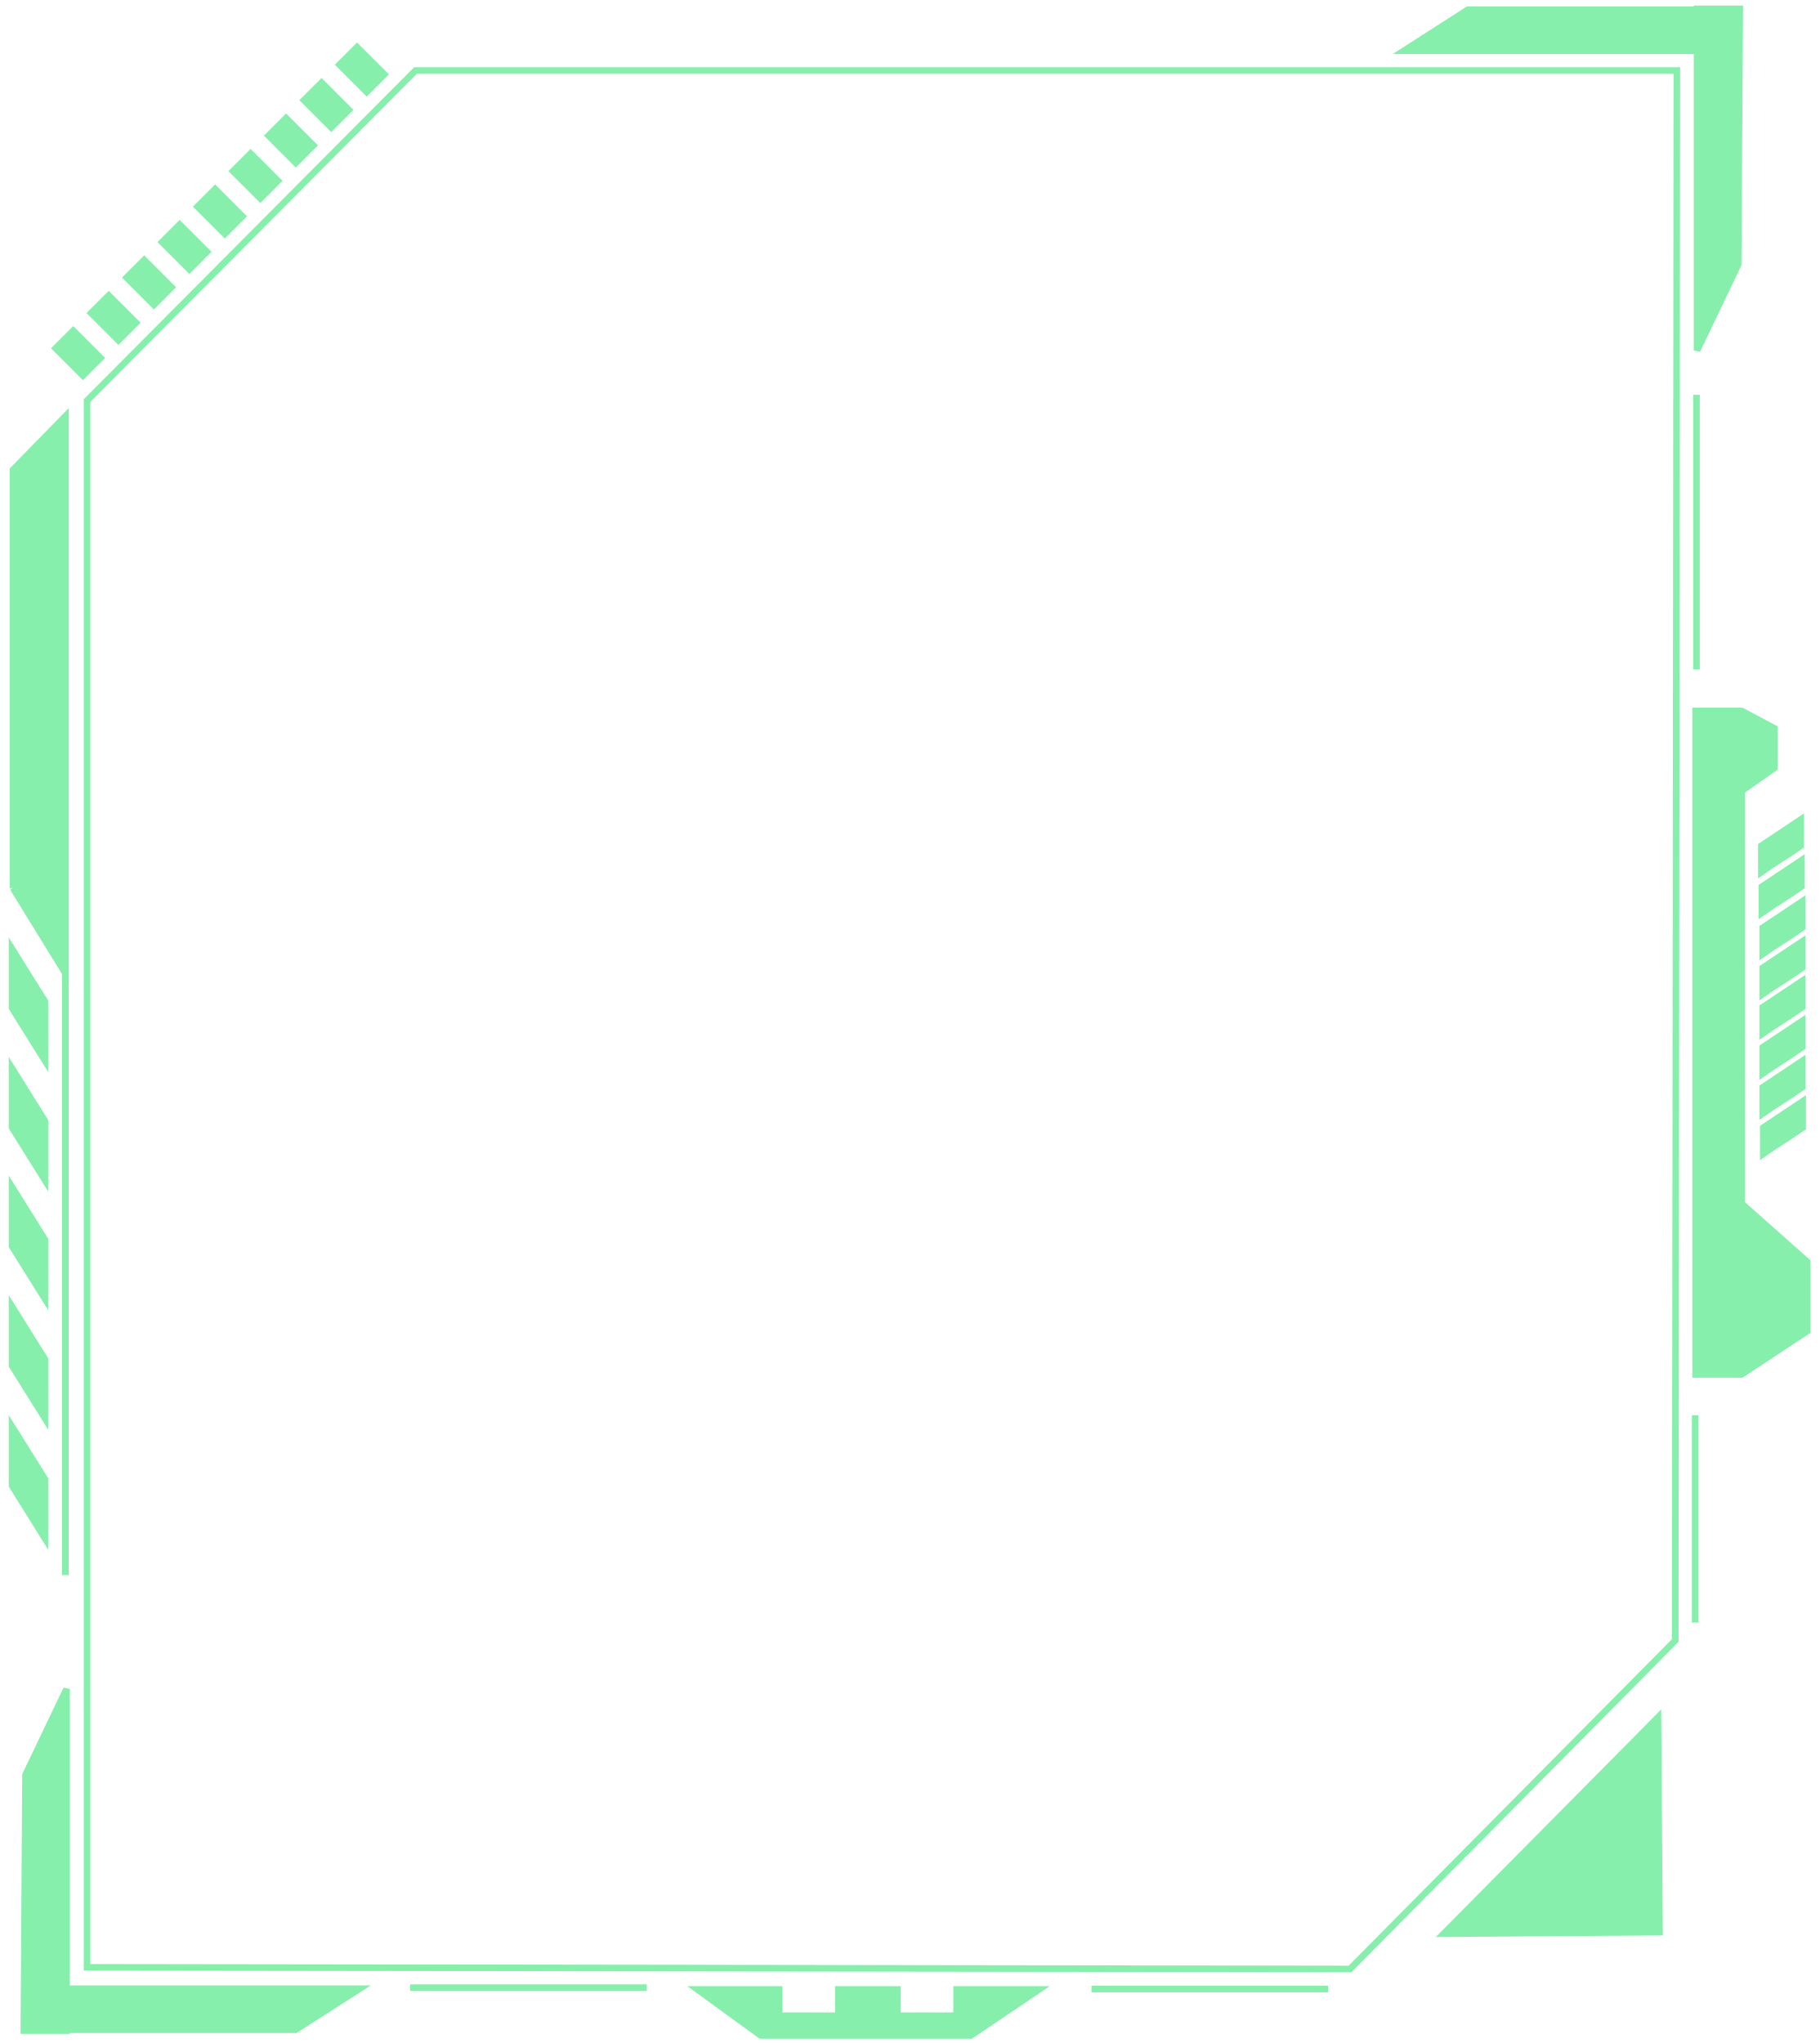
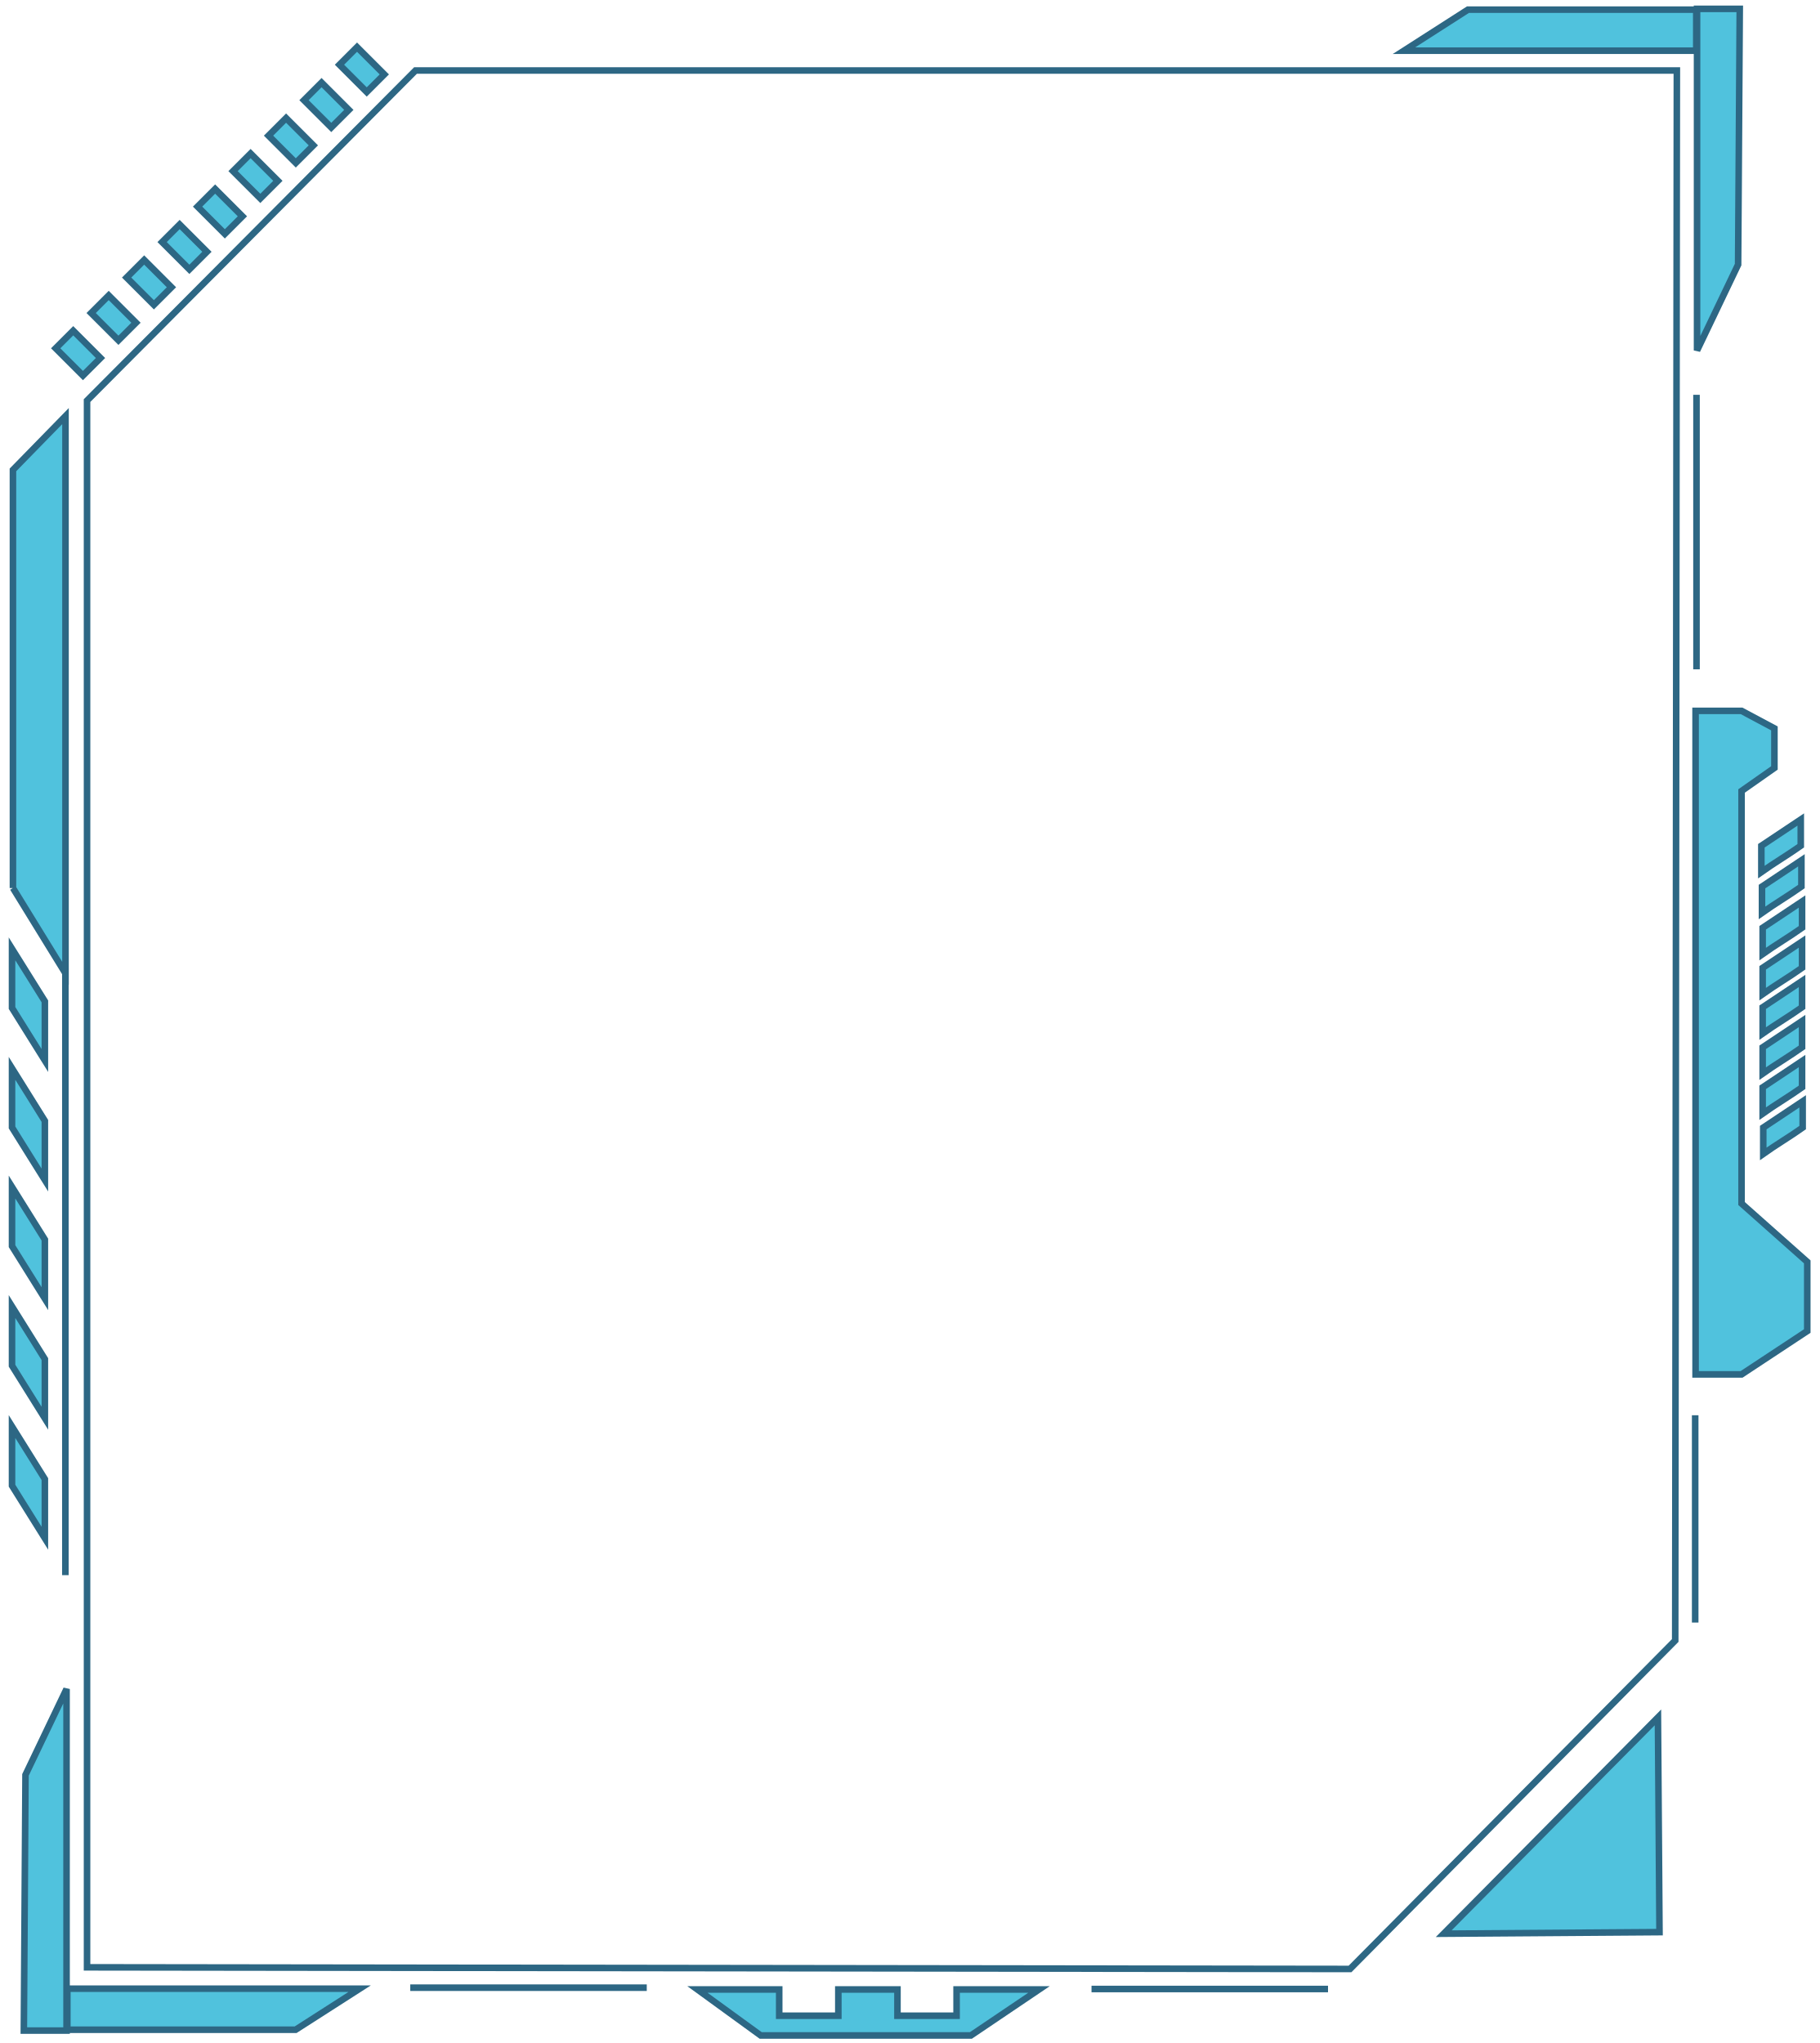
<svg xmlns="http://www.w3.org/2000/svg" width="277" height="311">
  <g class="layer">
-     <path d="m255.25,10.73l-192,0l-50,50.25l0,238.5l192.25,0.25l49.5,-50l0.25,-239z" fill="#ff0000" fill-opacity="0" id="svg_16" stroke="#86efac" />
+     <path d="m255.25,10.73l-192,0l-50,50.25l0,238.5l192.25,0.25l49.5,-50l0.25,-239z" fill="#ff0000" fill-opacity="0" id="svg_16" stroke="#2d6784" />
    <g id="svg_41">
-       <path d="m10.25,302.73l44.5,0l-9.75,6.25l-34.75,0l0,-6.25z" fill="#86efac" id="svg_34" stroke="#86efac" />
-       <path d="m10.13,309.11l0,-52l-6.25,13.07l-0.25,38.93l6.5,0z" fill="#86efac" id="svg_40" stroke="#86efac" />
+       <path d="m10.25,302.73l44.5,0l-9.75,6.25l-34.75,0l0,-6.25z" fill="#50c2dd" id="svg_34" stroke="#2d6784" />
+       <path d="m10.13,309.11l0,-52l-6.25,13.07l-0.25,38.93l6.5,0z" fill="#50c2dd" id="svg_40" stroke="#2d6784" />
    </g>
-     <rect fill="none" fill-opacity="0" height="6.27" id="svg_45" stroke="#86efac" width="45.36" x="543.06" y="256.15" />
-     <path d="m147.79,309.85l-32,0l-9.63,-7l12.45,0l0,4l9,0l0,-4l9,0l0,4l9,0l0,-4l12.55,0l-10.37,7z" fill="#86efac" id="svg_46" stroke="#86efac" />
-     <rect fill="none" fill-opacity="0" height="3.01" id="svg_47" stroke="#86efac" transform="matrix(6.12323e-17 1 -1 6.12323e-17 545.912 -278.518)" width="71.19" x="368.51" y="35.73" />
-     <rect fill="none" fill-opacity="0" height="3.01" id="svg_48" stroke="#86efac" transform="matrix(6.12323e-17 1 -1 6.12323e-17 402.807 76.4414)" width="13.03" x="124.87" y="-99.12" />
-     <line fill="none" fill-opacity="0" id="svg_50" stroke="#86efac" x1="166.15" x2="202.15" y1="302.78" y2="302.78" />
-     <rect fill="none" fill-opacity="0" height="6.27" id="svg_51" stroke="#86efac" transform="matrix(6.12323e-17 -1 1 6.12323e-17 51.2637 503.873)" width="100.25" x="267.4" y="517.11" />
+     <rect fill="none" fill-opacity="0" height="6.27" id="svg_45" stroke="#2d6784" width="45.36" x="543.06" y="256.15" />
+     <path d="m147.79,309.85l-32,0l-9.63,-7l12.45,0l0,4l9,0l0,-4l9,0l0,4l9,0l0,-4l12.55,0l-10.37,7z" fill="#50c2dd" id="svg_46" stroke="#2d6784" />
+     <rect fill="none" fill-opacity="0" height="3.01" id="svg_47" stroke="#2d6784" transform="matrix(6.12323e-17 1 -1 6.12323e-17 545.912 -278.518)" width="71.19" x="368.51" y="35.73" />
+     <rect fill="none" fill-opacity="0" height="3.01" id="svg_48" stroke="#2d6784" transform="matrix(6.12323e-17 1 -1 6.12323e-17 402.807 76.4414)" width="13.03" x="124.87" y="-99.12" />
+     <line fill="none" fill-opacity="0" id="svg_50" stroke="#2d6784" x1="166.15" x2="202.15" y1="302.78" y2="302.78" />
+     <rect fill="none" fill-opacity="0" height="6.27" id="svg_51" stroke="#2d6784" transform="matrix(6.12323e-17 -1 1 6.12323e-17 51.2637 503.873)" width="100.25" x="267.4" y="517.11" />
    <g id="svg_52" transform="matrix(-1 1.22465e-16 -1.22465e-16 -1 789.404 231.228)">
-       <path d="m531.2,223.51l44.5,0l-9.75,6.25l-34.75,0l0,-6.25z" fill="#86efac" id="svg_53" stroke="#86efac" />
-       <path d="m531.08,229.88l0,-52l-6.25,13.07l-0.25,38.93l6.5,0z" fill="#86efac" id="svg_54" stroke="#86efac" />
+       <path d="m531.2,223.51l44.5,0l-9.75,6.25l-34.75,0l0,-6.25z" fill="#50c2dd" id="svg_53" stroke="#2d6784" />
+       <path d="m531.08,229.88l0,-52l-6.25,13.07l-0.25,38.93l6.5,0z" fill="#50c2dd" id="svg_54" stroke="#2d6784" />
    </g>
-     <path d="m258.1,108.22l0,101l7,0l10,-6.6l0,-10.53l-10,-8.88l0,-62.8l5,-3.51l0,-6.02l-5,-2.67l-7,0l0,0.01z" fill="#86efac" id="svg_56" stroke="#86efac" />
-     <rect fill="#86efac" height="3.78" id="svg_1" stroke="#86efac" transform="rotate(45 11.8864 53.7618)" width="5.87" x="8.95" y="51.87" />
-     <rect fill="#86efac" height="3.78" id="svg_2" stroke="#86efac" transform="rotate(45 17.2864 48.3918)" width="5.87" x="14.35" y="46.5" />
-     <rect fill="none" fill-opacity="0" height="3.78" id="svg_3" stroke="#86efac" transform="matrix(6.12323e-17 1 -1 6.12323e-17 505.85 177.85)" width="5.87" x="164.55" y="-89.01" />
-     <rect fill="#86efac" height="3.78" id="svg_4" stroke="#86efac" transform="rotate(45 22.6864 42.9918)" width="5.87" x="19.75" y="41.1" />
-     <rect fill="#86efac" height="3.78" id="svg_5" stroke="#86efac" transform="rotate(45 28.0864 37.5918)" width="5.87" x="25.15" y="35.7" />
-     <rect fill="#86efac" height="3.78" id="svg_6" stroke="#86efac" transform="rotate(45 33.4864 32.1918)" width="5.87" x="30.55" y="30.3" />
-     <rect fill="#86efac" height="3.78" id="svg_7" stroke="#86efac" transform="rotate(45 38.8864 26.7918)" width="5.87" x="35.95" y="24.9" />
-     <rect fill="#86efac" height="3.78" id="svg_8" stroke="#86efac" transform="rotate(45 44.2864 21.3918)" width="5.87" x="41.35" y="19.5" />
-     <rect fill="#86efac" height="3.78" id="svg_9" stroke="#86efac" transform="rotate(45 49.6864 15.9918)" width="5.87" x="46.75" y="14.1" />
-     <rect fill="#86efac" height="3.78" id="svg_10" stroke="#86efac" transform="rotate(45 55.0864 10.5918)" width="5.87" x="52.15" y="8.7" />
-     <line fill="none" fill-opacity="0" id="svg_13" stroke="#86efac" x1="62.45" x2="98.45" y1="302.58" y2="302.58" />
-     <rect fill="none" fill-opacity="0" height="6.27" id="svg_14" stroke="#86efac" width="45.36" x="547.89" y="274.73" />
-     <line fill="none" fill-opacity="0" id="svg_15" stroke="#86efac" x1="258.24" x2="258.24" y1="60.1" y2="101.89" />
-     <line fill="none" fill-opacity="0" id="svg_18" stroke="#86efac" x1="258.04" x2="258.04" y1="215.44" y2="247" />
-     <path d="m1.97,135.19l0,-63.66l8,-8.19l0,84.84l-8,-13l0,0.01z" fill="#86efac" id="svg_21" stroke="#86efac" />
-     <path d="m219.72,294.32l0,-32.85l32.69,32.85l-32.69,0z" fill="#86efac" id="svg_17" stroke="#86efac" transform="rotate(-90.4156 236.066 277.897)" />
-     <line fill="none" fill-opacity="0" id="svg_12" stroke="#86efac" x1="9.95" x2="9.95" y1="147.23" y2="239.78" />
-     <path d="m268.31,165.52l6,-4l0,4c-1.87,1.33 -4.13,2.67 -6,4l0,-4z" fill="#86efac" id="svg_19" stroke="#86efac" />
-     <path d="m268.31,159.43l6,-4l0,4c-1.87,1.33 -4.13,2.67 -6,4l0,-4z" fill="#86efac" id="svg_24" stroke="#86efac" />
-     <path d="m268.4,171.65l6,-4l0,4c-1.87,1.33 -4.13,2.67 -6,4l0,-4z" fill="#86efac" id="svg_25" stroke="#86efac" />
-     <path d="m268.31,147.33l6,-4l0,4c-1.87,1.33 -4.13,2.67 -6,4l0,-4z" fill="#86efac" id="svg_26" stroke="#86efac" />
-     <path d="m268.31,153.33l6,-4l0,4c-1.87,1.33 -4.13,2.67 -6,4l0,-4z" fill="#86efac" id="svg_27" stroke="#86efac" />
-     <path d="m268.31,141.23l6,-4l0,4c-1.87,1.33 -4.13,2.67 -6,4l0,-4z" fill="#86efac" id="svg_29" stroke="#86efac" />
-     <path d="m586.37,329.06l0,9l-5,-8l0,-9l5,8z" fill="none" fill-opacity="0" id="svg_32" stroke="#86efac" />
-     <path d="m6.83,152.44l0,9l-5,-8l0,-9l5,8z" fill="#86efac" id="svg_33" stroke="#86efac" />
-     <path d="m6.83,170.63l0,9l-5,-8l0,-9l5,8z" fill="#86efac" id="svg_35" stroke="#86efac" />
-     <path d="m6.83,188.7l0,9l-5,-8l0,-9l5,8z" fill="#86efac" id="svg_36" stroke="#86efac" />
-     <path d="m6.83,206.89l0,9l-5,-8l0,-9l5,8z" fill="#86efac" id="svg_37" stroke="#86efac" />
-     <path d="m6.83,225.16l0,9l-5,-8l0,-9l5,8z" fill="#86efac" id="svg_38" stroke="#86efac" />
-     <path d="m577.4,308.37l0,9l-5,-8l0,-9l5,8z" fill="none" fill-opacity="0" id="svg_39" stroke="#86efac" />
-     <path d="m268.21,134.96l6,-4l0,4c-1.87,1.33 -4.13,2.67 -6,4l0,-4z" fill="#86efac" id="svg_42" stroke="#86efac" />
-     <path d="m268.11,128.75l6,-4l0,4c-1.87,1.33 -4.13,2.67 -6,4l0,-4z" fill="#86efac" id="svg_43" stroke="#86efac" />
-     <path d="m538.94,221.12l6,-4l0,4c-1.87,1.33 -4.13,2.67 -6,4l0,-4z" fill="none" fill-opacity="0" id="svg_44" stroke="#86efac" />
-     <path d="m536.4,213.11l6,-4l0,4c-1.87,1.33 -4.13,2.67 -6,4l0,-4z" fill="none" fill-opacity="0" id="svg_49" stroke="#86efac" />
+     <path d="m258.1,108.22l0,101l7,0l10,-6.6l0,-10.53l-10,-8.88l0,-62.8l5,-3.51l0,-6.02l-5,-2.67l-7,0l0,0.01z" fill="#50c2dd" id="svg_56" stroke="#2d6784" />
+     <rect fill="#50c2dd" height="3.78" id="svg_1" stroke="#2d6784" transform="rotate(45 11.8864 53.7618)" width="5.87" x="8.95" y="51.87" />
+     <rect fill="#50c2dd" height="3.78" id="svg_2" stroke="#2d6784" transform="rotate(45 17.2864 48.3918)" width="5.87" x="14.35" y="46.5" />
+     <rect fill="none" fill-opacity="0" height="3.78" id="svg_3" stroke="#2d6784" transform="matrix(6.12323e-17 1 -1 6.12323e-17 505.85 177.85)" width="5.87" x="164.55" y="-89.01" />
+     <rect fill="#50c2dd" height="3.78" id="svg_4" stroke="#2d6784" transform="rotate(45 22.6864 42.9918)" width="5.87" x="19.75" y="41.1" />
+     <rect fill="#50c2dd" height="3.78" id="svg_5" stroke="#2d6784" transform="rotate(45 28.0864 37.5918)" width="5.87" x="25.15" y="35.7" />
+     <rect fill="#50c2dd" height="3.78" id="svg_6" stroke="#2d6784" transform="rotate(45 33.4864 32.1918)" width="5.87" x="30.55" y="30.3" />
+     <rect fill="#50c2dd" height="3.78" id="svg_7" stroke="#2d6784" transform="rotate(45 38.8864 26.7918)" width="5.87" x="35.95" y="24.9" />
+     <rect fill="#50c2dd" height="3.78" id="svg_8" stroke="#2d6784" transform="rotate(45 44.2864 21.3918)" width="5.87" x="41.35" y="19.5" />
+     <rect fill="#50c2dd" height="3.78" id="svg_9" stroke="#2d6784" transform="rotate(45 49.6864 15.9918)" width="5.87" x="46.75" y="14.1" />
+     <rect fill="#50c2dd" height="3.78" id="svg_10" stroke="#2d6784" transform="rotate(45 55.0864 10.5918)" width="5.87" x="52.15" y="8.7" />
+     <line fill="none" fill-opacity="0" id="svg_13" stroke="#2d6784" x1="62.45" x2="98.45" y1="302.58" y2="302.58" />
+     <rect fill="none" fill-opacity="0" height="6.27" id="svg_14" stroke="#2d6784" width="45.36" x="547.89" y="274.73" />
+     <line fill="none" fill-opacity="0" id="svg_15" stroke="#2d6784" x1="258.24" x2="258.24" y1="60.1" y2="101.89" />
+     <line fill="none" fill-opacity="0" id="svg_18" stroke="#2d6784" x1="258.04" x2="258.04" y1="215.44" y2="247" />
+     <path d="m1.97,135.19l0,-63.66l8,-8.19l0,84.84l-8,-13l0,0.01z" fill="#50c2dd" id="svg_21" stroke="#2d6784" />
+     <path d="m219.72,294.32l0,-32.85l32.69,32.85l-32.69,0z" fill="#50c2dd" id="svg_17" stroke="#2d6784" transform="rotate(-90.4156 236.066 277.897)" />
+     <line fill="none" fill-opacity="0" id="svg_12" stroke="#2d6784" x1="9.95" x2="9.95" y1="147.23" y2="239.78" />
+     <path d="m268.31,165.52l6,-4l0,4c-1.87,1.33 -4.13,2.67 -6,4l0,-4z" fill="#50c2dd" id="svg_19" stroke="#2d6784" />
+     <path d="m268.31,159.43l6,-4l0,4c-1.87,1.33 -4.13,2.67 -6,4l0,-4z" fill="#50c2dd" id="svg_24" stroke="#2d6784" />
+     <path d="m268.4,171.65l6,-4l0,4c-1.87,1.33 -4.13,2.67 -6,4l0,-4z" fill="#50c2dd" id="svg_25" stroke="#2d6784" />
+     <path d="m268.31,147.33l6,-4l0,4c-1.87,1.33 -4.13,2.67 -6,4l0,-4z" fill="#50c2dd" id="svg_26" stroke="#2d6784" />
+     <path d="m268.31,153.33l6,-4l0,4c-1.87,1.33 -4.13,2.67 -6,4l0,-4z" fill="#50c2dd" id="svg_27" stroke="#2d6784" />
+     <path d="m268.31,141.23l6,-4l0,4c-1.87,1.33 -4.13,2.67 -6,4l0,-4z" fill="#50c2dd" id="svg_29" stroke="#2d6784" />
+     <path d="m586.37,329.06l0,9l-5,-8l0,-9l5,8z" fill="none" fill-opacity="0" id="svg_32" stroke="#2d6784" />
+     <path d="m6.83,152.44l0,9l-5,-8l0,-9l5,8z" fill="#50c2dd" id="svg_33" stroke="#2d6784" />
+     <path d="m6.83,170.63l0,9l-5,-8l0,-9l5,8z" fill="#50c2dd" id="svg_35" stroke="#2d6784" />
+     <path d="m6.83,188.7l0,9l-5,-8l0,-9l5,8z" fill="#50c2dd" id="svg_36" stroke="#2d6784" />
+     <path d="m6.83,206.89l0,9l-5,-8l0,-9l5,8z" fill="#50c2dd" id="svg_37" stroke="#2d6784" />
+     <path d="m6.83,225.16l0,9l-5,-8l0,-9l5,8z" fill="#50c2dd" id="svg_38" stroke="#2d6784" />
+     <path d="m577.4,308.37l0,9l-5,-8l0,-9l5,8z" fill="none" fill-opacity="0" id="svg_39" stroke="#2d6784" />
+     <path d="m268.21,134.96l6,-4l0,4c-1.87,1.33 -4.13,2.67 -6,4l0,-4z" fill="#50c2dd" id="svg_42" stroke="#2d6784" />
+     <path d="m268.11,128.75l6,-4l0,4c-1.87,1.33 -4.13,2.67 -6,4l0,-4z" fill="#50c2dd" id="svg_43" stroke="#2d6784" />
+     <path d="m538.94,221.12l6,-4l0,4c-1.87,1.33 -4.13,2.67 -6,4l0,-4z" fill="none" fill-opacity="0" id="svg_44" stroke="#2d6784" />
+     <path d="m536.4,213.11l6,-4l0,4c-1.87,1.33 -4.13,2.67 -6,4l0,-4z" fill="none" fill-opacity="0" id="svg_49" stroke="#2d6784" />
  </g>
</svg>
